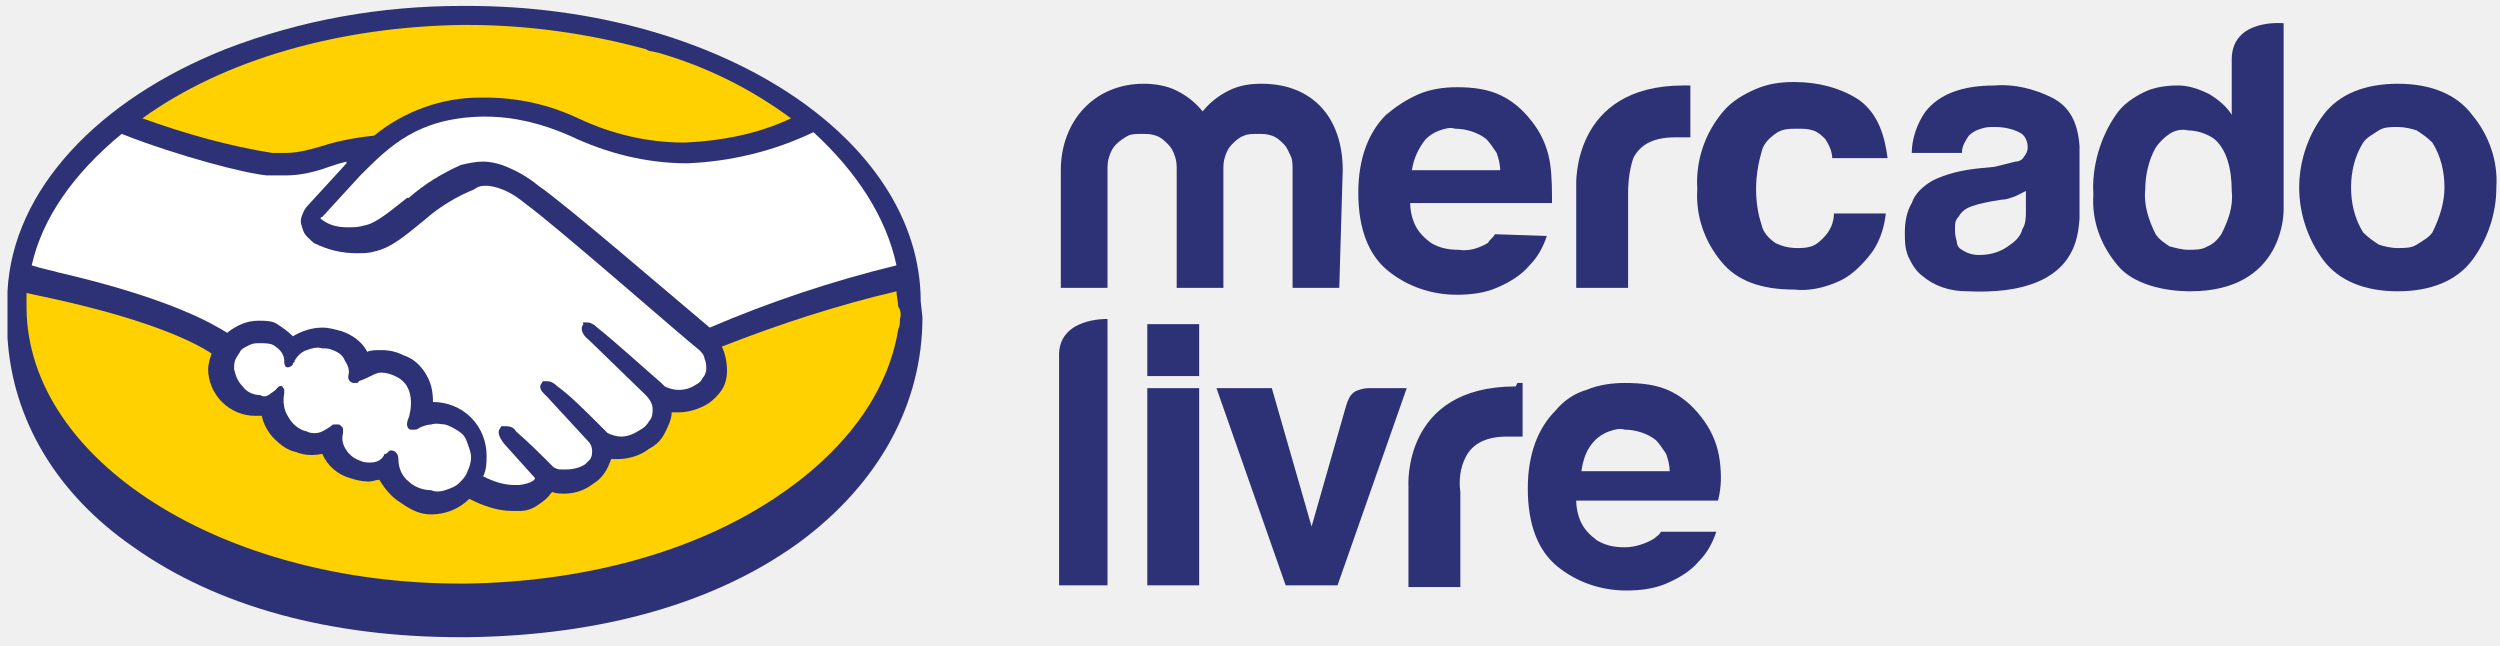
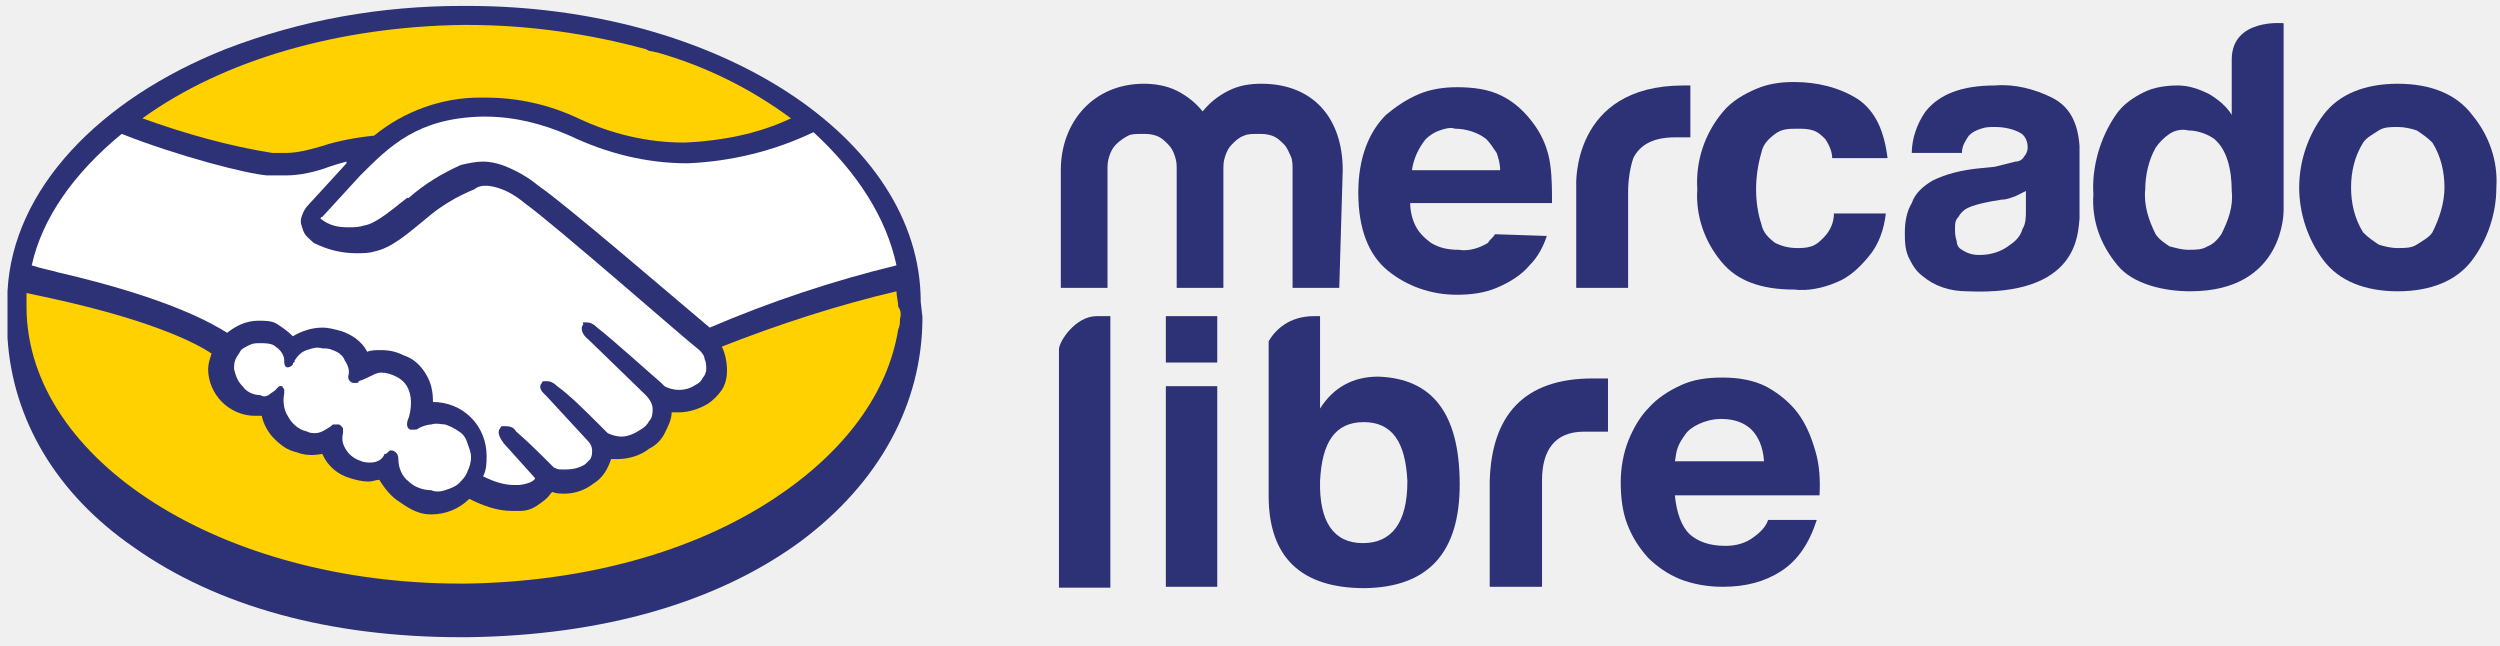
<svg xmlns="http://www.w3.org/2000/svg" version="1.1" id="Layer_1" x="0px" y="0px" viewBox="0 0 549.6 141.9" style="enable-background:new 0 0 549.6 141.9;" xml:space="preserve">
  <style type="text/css">
	.st0{fill:#2D3277;}
	.st1{fill:#FFFFFF;}
	.st2{fill:#FFD100;}
</style>
  <g>
    <g id="g30" transform="matrix(3.802287,0,0,3.802287,76.17408,280.3883)">
-       <path id="path2" class="st0" d="M33.2-56.3C33.2-65.8,21.4-73.4,7-73.4H6.7C2-73.4-2.6-72.6-7-70.9c-7.3,2.9-12.3,8.1-12.6,14    c0,0.2,0,0.3,0,0.5c0,0.2,0,0.1,0,0.2v0.1c0,0,0,0.1,0,0.1v0.8c0,0,0,0.1,0,0.1v0.1c0,0.1,0,0.3,0,0.4s0,0.2,0,0.4    c0.3,4.7,2.8,9,7.3,12.1c4.8,3.4,11.3,5.2,18.9,5.2H7c7.8-0.1,14.4-2,19.2-5.5c4.6-3.4,7.1-8,7.1-13L33.2-56.3z" />
-       <path id="path4" class="st1" d="M4.2-49c0.2-0.1,0.5-0.2,0.7-0.2c0.3-0.1,0.6,0,0.8,0c0.3,0.1,0.5,0.2,0.8,0.4s0.4,0.4,0.5,0.7    c0.1,0.3,0.2,0.5,0.2,0.8s-0.1,0.6-0.2,0.8c-0.1,0.3-0.3,0.5-0.5,0.7c-0.2,0.2-0.5,0.3-0.8,0.4s-0.6,0.1-0.8,0l0,0    c-0.5,0-1-0.2-1.3-0.5c-0.4-0.3-0.6-0.8-0.6-1.3c0-0.4-0.3-0.5-0.4-0.5c-0.1,0-0.1,0-0.2,0.1s-0.1,0.1-0.2,0.1    C2.1-47.2,1.8-47,1.4-47c-0.2,0-0.4,0-0.6-0.1c-0.3-0.1-0.6-0.3-0.8-0.6c-0.2-0.3-0.3-0.6-0.2-1c0-0.1,0-0.1,0-0.2    c0-0.1,0-0.1-0.1-0.2c-0.1-0.1-0.1-0.1-0.2-0.1c-0.1,0-0.1,0-0.2,0c-0.1,0-0.1,0-0.2,0.1c-0.3,0.2-0.6,0.4-0.9,0.4    c-0.2,0-0.3,0-0.5-0.1c-0.5-0.1-0.9-0.5-1.1-0.9C-3.6-50-3.7-50.5-3.6-51c0-0.1,0-0.1,0-0.2s-0.1-0.1-0.1-0.2    c-0.2-0.1-0.3,0.1-0.4,0.2c-0.1,0.1-0.3,0.2-0.4,0.3c-0.2,0.1-0.3,0.1-0.5,0c-0.4,0-0.8-0.2-1-0.5c-0.3-0.3-0.4-0.6-0.5-1    c0-0.2,0-0.4,0.1-0.6s0.2-0.3,0.3-0.5c0.1-0.1,0.3-0.2,0.5-0.3c0.2-0.1,0.4-0.1,0.6-0.1c0.3,0,0.7,0,0.9,0.2    c0.3,0.2,0.5,0.5,0.5,0.8c0,0,0,0.1,0,0.1s0,0.3,0.2,0.3c0.1,0,0.3-0.1,0.3-0.2c0,0,0-0.1,0.1-0.1l0-0.1c0.2-0.3,0.4-0.5,0.7-0.6    c0.3-0.1,0.6-0.2,0.9-0.1c0.2,0,0.4,0,0.6,0.1c0.3,0.1,0.6,0.3,0.7,0.6c0.2,0.3,0.3,0.6,0.2,0.9c0,0.1,0,0.2,0.1,0.3    c0.1,0.1,0.2,0.1,0.2,0.1l0,0c0.1,0,0.1,0,0.2,0c0.1,0,0.1-0.1,0.1-0.1C1-51.8,1.2-51.9,1.4-52c0.2-0.1,0.4-0.2,0.6-0.2    c0.3,0,0.6,0.1,0.8,0.2c1.4,0.6,0.8,2.4,0.8,2.4c-0.1,0.2-0.2,0.6,0.1,0.7l0.1,0h0.1C4-48.9,4.1-48.9,4.2-49L4.2-49z" />
-       <path id="path6" class="st1" d="M31.8-58.4c-3.7,0.9-7.3,2.1-10.8,3.6c-2.5-2.1-8.3-7.1-9.9-8.2c-0.6-0.5-1.3-0.9-2.1-1.2    c-0.3-0.1-0.7-0.2-1.1-0.2c-0.4,0-0.9,0.1-1.3,0.2c-1.1,0.5-2.1,1.1-3,1.9l-0.1,0c-0.9,0.7-1.8,1.5-2.5,1.6    c-0.3,0.1-0.6,0.1-0.9,0.1l0,0c-0.6,0-1.1-0.1-1.6-0.5c0,0,0-0.1,0.1-0.1l2.2-2.4c1.7-1.7,3.3-3.3,7-3.4H8c1.7,0,3.3,0.4,4.9,1.1    c2.1,1,4.4,1.6,6.8,1.6c2.5-0.1,5-0.7,7.3-1.8C29.5-63.8,31.2-61.2,31.8-58.4z" />
+       <path id="path2" class="st0" d="M33.2-56.3c0-9.5-11.8-17.1-26.2-17.1H6.7C2-73.4-2.6-72.6-7-70.9c-7.3,2.9-12.3,8.1-12.6,14    c0,0.2,0,0.3,0,0.5s0,0.1,0,0.2v0.1v0.1v0.8v0.1v0.1c0,0.1,0,0.3,0,0.4s0,0.2,0,0.4c0.3,4.7,2.8,9,7.3,12.1    c4.8,3.4,11.3,5.2,18.9,5.2H7c7.8-0.1,14.4-2,19.2-5.5c4.6-3.4,7.1-8,7.1-13L33.2-56.3z" />
+       <path id="path4" class="st1" d="M4.2-49c0.2-0.1,0.5-0.2,0.7-0.2c0.3-0.1,0.6,0,0.8,0C6-49.1,6.2-49,6.5-48.8s0.4,0.4,0.5,0.7    s0.2,0.5,0.2,0.8S7.1-46.7,7-46.5c-0.1,0.3-0.3,0.5-0.5,0.7S6-45.5,5.7-45.4c-0.3,0.1-0.6,0.1-0.8,0l0,0c-0.5,0-1-0.2-1.3-0.5    C3.2-46.2,3-46.7,3-47.2c0-0.4-0.3-0.5-0.4-0.5c-0.1,0-0.1,0-0.2,0.1s-0.1,0.1-0.2,0.1C2.1-47.2,1.8-47,1.4-47    c-0.2,0-0.4,0-0.6-0.1c-0.3-0.1-0.6-0.3-0.8-0.6s-0.3-0.6-0.2-1c0-0.1,0-0.1,0-0.2c0-0.1,0-0.1-0.1-0.2c-0.1-0.1-0.1-0.1-0.2-0.1    s-0.1,0-0.2,0s-0.1,0-0.2,0.1c-0.3,0.2-0.6,0.4-0.9,0.4c-0.2,0-0.3,0-0.5-0.1c-0.5-0.1-0.9-0.5-1.1-0.9C-3.6-50-3.7-50.5-3.6-51    c0-0.1,0-0.1,0-0.2s-0.1-0.1-0.1-0.2c-0.2-0.1-0.3,0.1-0.4,0.2c-0.1,0.1-0.3,0.2-0.4,0.3c-0.2,0.1-0.3,0.1-0.5,0    c-0.4,0-0.8-0.2-1-0.5c-0.3-0.3-0.4-0.6-0.5-1c0-0.2,0-0.4,0.1-0.6s0.2-0.3,0.3-0.5c0.1-0.1,0.3-0.2,0.5-0.3s0.4-0.1,0.6-0.1    c0.3,0,0.7,0,0.9,0.2c0.3,0.2,0.5,0.5,0.5,0.8v0.1c0,0,0,0.3,0.2,0.3c0.1,0,0.3-0.1,0.3-0.2c0,0,0-0.1,0.1-0.1v-0.1    c0.2-0.3,0.4-0.5,0.7-0.6s0.6-0.2,0.9-0.1c0.2,0,0.4,0,0.6,0.1c0.3,0.1,0.6,0.3,0.7,0.6c0.2,0.3,0.3,0.6,0.2,0.9    c0,0.1,0,0.2,0.1,0.3s0.2,0.1,0.2,0.1l0,0c0.1,0,0.1,0,0.2,0s0.1-0.1,0.1-0.1C1-51.8,1.2-51.9,1.4-52s0.4-0.2,0.6-0.2    c0.3,0,0.6,0.1,0.8,0.2c1.4,0.6,0.8,2.4,0.8,2.4c-0.1,0.2-0.2,0.6,0.1,0.7h0.1h0.1C4-48.9,4.1-48.9,4.2-49L4.2-49z" />
+       <path id="path6" class="st1" d="M31.8-58.4c-3.7,0.9-7.3,2.1-10.8,3.6c-2.5-2.1-8.3-7.1-9.9-8.2c-0.6-0.5-1.3-0.9-2.1-1.2    c-0.3-0.1-0.7-0.2-1.1-0.2c-0.4,0-0.9,0.1-1.3,0.2c-1.1,0.5-2.1,1.1-3,1.9H3.5c-0.9,0.7-1.8,1.5-2.5,1.6c-0.3,0.1-0.6,0.1-0.9,0.1    l0,0c-0.6,0-1.1-0.1-1.6-0.5c0,0,0-0.1,0.1-0.1l2.2-2.4c1.7-1.7,3.3-3.3,7-3.4H8c1.7,0,3.3,0.4,4.9,1.1c2.1,1,4.4,1.6,6.8,1.6    c2.5-0.1,5-0.7,7.3-1.8C29.5-63.8,31.2-61.2,31.8-58.4z" />
      <path id="path8" class="st2" d="M6.7-72.3H7c3.5,0,7,0.5,10.3,1.4l0.2,0.1l0.5,0.1c2.8,0.8,5.4,2.1,7.7,3.8    c-1.9,0.9-4,1.3-6.1,1.4h-0.1c-2.1,0-4.2-0.5-6.1-1.4c-1.7-0.8-3.5-1.2-5.4-1.2H7.7c-2.2,0-4.4,0.8-6.1,2.2c-1,0.1-2.1,0.3-3,0.6    c-0.7,0.2-1.4,0.4-2.1,0.4h-0.7h-0.1c-2.5-0.4-5-1.1-7.5-2C-7.1-70.3-0.4-72.2,6.7-72.3z" />
-       <path id="path10" class="st1" d="M-13-66c3.3,1.3,7.2,2.3,8.4,2.4h0.3c0.3,0,0.5,0,0.8,0c0.8,0,1.7-0.2,2.5-0.5    c0.3-0.1,0.6-0.2,1-0.3l0,0.1l-2.2,2.4c-0.2,0.2-0.3,0.4-0.4,0.7c-0.1,0.3,0,0.5,0.1,0.8c0.1,0.3,0.4,0.5,0.6,0.7    c0.8,0.4,1.6,0.6,2.5,0.6c0.3,0,0.7,0,1-0.1c1-0.2,1.9-1,3-1.9c0.8-0.7,1.8-1.3,2.8-1.7C7.5-62.9,7.7-63,8-63h0.2    c0.8,0.1,1.5,0.5,2.1,1c1.8,1.3,9.2,7.8,10.1,8.5c0.1,0.1,0.3,0.3,0.3,0.5c0.1,0.2,0.1,0.4,0.1,0.6c0,0.2-0.1,0.4-0.2,0.5    c-0.1,0.2-0.2,0.3-0.4,0.4c-0.3,0.2-0.6,0.3-1,0.3c-0.3,0-0.6-0.1-0.8-0.2l-0.2-0.2c-0.7-0.6-2.8-2.5-3.7-3.2    c-0.2-0.2-0.4-0.3-0.6-0.3c-0.1,0-0.1,0-0.2,0S13.7-55,13.7-55c-0.2,0.2-0.1,0.6,0.3,0.9l3.3,3.2c0.2,0.2,0.4,0.5,0.4,0.8    c0,0.2,0,0.5-0.2,0.7c-0.1,0.2-0.3,0.4-0.5,0.5c-0.3,0.2-0.7,0.4-1.1,0.4c-0.3,0-0.6-0.1-0.8-0.2l-0.5-0.5    c-0.8-0.8-1.7-1.7-2.4-2.2c-0.2-0.2-0.4-0.3-0.6-0.3l0,0c-0.1,0-0.1,0-0.2,0c-0.1,0-0.1,0.1-0.1,0.1c-0.1,0.1-0.2,0.3,0.1,0.6    c0.1,0.1,0.1,0.1,0.2,0.2l2.4,2.6c0.1,0.1,0.2,0.3,0.2,0.5c0,0.2,0,0.3-0.1,0.5l-0.1,0.1c-0.1,0.1-0.1,0.1-0.2,0.2    c-0.3,0.2-0.7,0.3-1.1,0.3c-0.1,0-0.2,0-0.3,0c-0.3,0-0.3-0.1-0.4-0.1l-0.1-0.1c-0.7-0.7-1.4-1.4-2.1-2c-0.1-0.2-0.3-0.3-0.6-0.3    l0,0c-0.1,0-0.1,0-0.2,0c-0.1,0-0.1,0.1-0.1,0.1c-0.2,0.2-0.1,0.5,0.2,0.9l1.8,2c0,0.1-0.2,0.3-0.9,0.4c-0.1,0-0.2,0-0.3,0    c-0.6,0-1.2-0.2-1.8-0.5c0.2-0.4,0.2-0.8,0.2-1.2c0-0.8-0.3-1.6-0.9-2.2c-0.6-0.6-1.4-0.9-2.2-0.9c0-0.6-0.1-1.1-0.4-1.6    c-0.3-0.5-0.7-0.9-1.3-1.1c-0.4-0.2-0.8-0.3-1.3-0.3c-0.3,0-0.6,0-0.8,0.1c-0.3-0.6-0.9-1-1.5-1.2c-0.4-0.1-0.7-0.2-1.1-0.2    c-0.6,0-1.2,0.2-1.7,0.5c-0.3-0.3-0.6-0.5-0.9-0.7c-0.3-0.2-0.7-0.2-1.1-0.2l0,0c-0.7,0-1.3,0.3-1.8,0.7c-0.8-0.5-3.3-2-9.8-3.5    c-0.3-0.1-0.9-0.2-1.5-0.4C-17.6-61.1-15.8-63.7-13-66z" />
-       <path id="path12" class="st2" d="M32-55.3c0,0.2,0,0.4-0.1,0.6c-0.6,3.7-3.1,7.1-7.2,9.8C20-41.8,13.7-40.1,6.9-40H6.6    c-13.8,0-25-7.1-25.1-15.9c0-0.3,0-0.6,0-0.9l1.4,0.3c6.4,1.4,8.7,2.8,9.3,3.2c-0.1,0.3-0.2,0.6-0.2,0.9c0,0.7,0.3,1.4,0.8,1.9    c0.5,0.5,1.2,0.8,1.9,0.8c0.1,0,0.2,0,0.4,0c0.1,0.5,0.4,1,0.7,1.3c0.4,0.4,0.8,0.7,1.3,0.8c0.5,0.2,1,0.2,1.5,0.1    c0.3,0.7,0.9,1.2,1.6,1.4c0.3,0.1,0.7,0.2,1.1,0.2c0.2,0,0.4-0.1,0.6-0.1c0.3,0.5,0.7,1,1.2,1.3C3.8-44.2,4.3-44,4.9-44l0,0    c0.8,0,1.6-0.3,2.2-0.9c0.8,0.4,1.6,0.7,2.5,0.7c0.1,0,0.3,0,0.4,0c0.4,0,0.7-0.1,1-0.3c0.3-0.2,0.6-0.4,0.8-0.7l0.1-0.1    c0.2,0.1,0.5,0.1,0.7,0.1c0.6,0,1.2-0.2,1.7-0.6c0.5-0.3,0.8-0.8,1-1.4h0.4c0.6,0,1.3-0.2,1.8-0.6c0.4-0.2,0.7-0.5,0.9-0.9    c0.2-0.4,0.4-0.8,0.4-1.2c0.1,0,0.3,0,0.4,0c0.6,0,1.2-0.2,1.7-0.5c0.3-0.2,0.6-0.5,0.8-0.8c0.2-0.3,0.3-0.7,0.3-1.1    c0-0.5-0.1-1-0.3-1.4c3.3-1.3,6.7-2.4,10.1-3.2c0,0.3,0.1,0.6,0.1,0.9C32-55.9,32.1-55.6,32-55.3L32-55.3z" />
-       <path id="path14" class="st0" d="M122.9-67.1c-0.9-1.2-2.4-1.8-4.3-1.8s-3.4,0.6-4.3,1.8c-0.9,1.2-1.4,2.7-1.4,4.2    c0,1.5,0.5,3,1.4,4.2c0.9,1.2,2.4,1.8,4.3,1.8s3.4-0.6,4.3-1.8c0.9-1.2,1.4-2.7,1.4-4.2C124.4-64.4,123.9-65.9,122.9-67.1    L122.9-67.1z M120.6-60.3c-0.2,0.3-0.6,0.5-0.9,0.7c-0.3,0.2-0.7,0.2-1.1,0.2c-0.4,0-0.8-0.1-1.1-0.2c-0.3-0.2-0.6-0.4-0.9-0.7    c-0.5-0.8-0.7-1.7-0.7-2.6c0-0.9,0.2-1.8,0.7-2.6c0.2-0.3,0.6-0.5,0.9-0.7c0.3-0.2,0.7-0.2,1.1-0.2c0.4,0,0.8,0.1,1.1,0.2    c0.3,0.2,0.6,0.4,0.9,0.7c0.5,0.8,0.7,1.7,0.7,2.6C121.3-62,121-61.1,120.6-60.3z" />
-       <path id="path16" class="st0" d="M98.6-68.1c-1-0.5-2.2-0.8-3.3-0.7c-1.9,0-3.2,0.5-4,1.5c-0.5,0.7-0.8,1.6-0.8,2.4h2.9    c0-0.4,0.2-0.7,0.4-1c0.2-0.2,0.4-0.3,0.7-0.4s0.5-0.1,0.8-0.1c0.5,0,1,0.1,1.4,0.3c0.2,0.1,0.3,0.2,0.4,0.4    c0.1,0.2,0.1,0.4,0.1,0.5c0,0.2-0.1,0.4-0.2,0.5c-0.1,0.2-0.3,0.3-0.5,0.3c-0.4,0.1-0.8,0.2-1.2,0.3l-1,0.1    c-0.9,0.1-1.8,0.3-2.6,0.7c-0.5,0.3-1,0.7-1.2,1.3c-0.3,0.5-0.4,1.1-0.4,1.7c0,0.5,0,0.9,0.2,1.4c0.2,0.4,0.4,0.8,0.8,1.1    c0.7,0.6,1.6,0.9,2.6,0.9c6.5,0.3,6.4-3.4,6.5-4.2v-4.2C100.1-66.7,99.6-67.6,98.6-68.1L98.6-68.1z M97.1-61.6    c0,0.4,0,0.8-0.2,1.1c-0.1,0.4-0.4,0.7-0.7,0.9c-0.5,0.4-1.1,0.6-1.8,0.6c-0.4,0-0.7-0.1-1-0.3c-0.2-0.1-0.3-0.3-0.3-0.5    C93-60.1,93-60.3,93-60.5c0-0.3,0-0.5,0.2-0.7c0.1-0.2,0.3-0.4,0.5-0.5c0.4-0.2,0.9-0.3,1.4-0.4l0.6-0.1c0.3,0,0.5-0.1,0.8-0.2    c0.2-0.1,0.4-0.2,0.6-0.3L97.1-61.6z" />
-       <path id="path18" class="st0" d="M83.9-66.3c0.3,0,0.6,0,0.9,0.1c0.3,0.1,0.5,0.3,0.7,0.5c0.2,0.3,0.4,0.7,0.4,1.1h3.2    c-0.2-1.6-0.7-2.7-1.7-3.4c-1.1-0.7-2.4-1-3.7-1c-0.8,0-1.5,0.1-2.2,0.4c-0.7,0.3-1.4,0.7-1.9,1.3c-1.1,1.3-1.6,2.9-1.5,4.5    c-0.1,1.5,0.4,3,1.4,4.2c0.9,1.1,2.3,1.6,4.2,1.6c0.8,0.1,1.7-0.1,2.4-0.4c0.8-0.3,1.4-0.9,1.9-1.5c0.6-0.7,0.9-1.6,1-2.5H86    c0,0.5-0.2,1-0.6,1.4c-0.2,0.2-0.4,0.4-0.7,0.5c-0.3,0.1-0.6,0.1-0.8,0.1c-0.5,0-0.9-0.1-1.3-0.3c-0.4-0.3-0.7-0.6-0.8-1.1    c-0.2-0.6-0.3-1.3-0.3-2c0-0.7,0.1-1.4,0.3-2.1c0.1-0.5,0.4-0.8,0.8-1.1S83.4-66.3,83.9-66.3z" />
-       <path id="path20" class="st0" d="M77.3-68.8c-6.5,0-6.2,5.8-6.2,5.8v5.9h3v-5.5c0-0.7,0.1-1.4,0.3-2c0.4-0.8,1.2-1.2,2.4-1.2h0.4    c0.1,0,0.3,0,0.5,0v-3h-0.3L77.3-68.8z" />
-       <path id="path22" class="st0" d="M66.4-60.2c-0.1,0.2-0.3,0.3-0.4,0.5c-0.5,0.3-1.1,0.5-1.7,0.4c-0.6,0-1.1-0.1-1.6-0.4    c-0.4-0.3-0.7-0.6-0.9-1c-0.2-0.4-0.3-0.9-0.3-1.3h8.2c0-0.7,0-1.5-0.1-2.2c-0.1-0.8-0.4-1.6-0.9-2.3c-0.5-0.7-1.1-1.3-1.9-1.7    c-0.8-0.4-1.7-0.5-2.6-0.5c-0.7,0-1.5,0.1-2.2,0.4c-0.7,0.3-1.3,0.7-1.9,1.2c-1,1-1.6,2.5-1.6,4.5c0,2.1,0.6,3.6,1.7,4.5    c1.1,0.9,2.5,1.4,4,1.4c0.8,0,1.6-0.1,2.3-0.4s1.4-0.7,1.9-1.3c0.5-0.5,0.8-1.1,1-1.7L66.4-60.2z M62.4-65.7    c0.2-0.2,0.5-0.4,0.8-0.5c0.3-0.1,0.6-0.2,0.9-0.1c0.6,0,1.3,0.2,1.8,0.6c0.2,0.2,0.4,0.5,0.6,0.8c0.1,0.3,0.2,0.6,0.2,1h-5.1    C61.7-64.6,62-65.2,62.4-65.7z" />
-       <path id="path24" class="st0" d="M57.4-57.1h-2.7v-6.8c0-0.3,0-0.6-0.1-0.8s-0.2-0.5-0.4-0.7c-0.2-0.2-0.4-0.4-0.7-0.5    c-0.3-0.1-0.5-0.1-0.8-0.1c-0.3,0-0.6,0-0.8,0.1c-0.3,0.1-0.5,0.3-0.7,0.5c-0.2,0.2-0.3,0.4-0.4,0.7c-0.1,0.3-0.1,0.5-0.1,0.8v6.8    H48v-6.8c0-0.3,0-0.5-0.1-0.8c-0.1-0.3-0.2-0.5-0.4-0.7c-0.2-0.2-0.4-0.4-0.7-0.5c-0.3-0.1-0.5-0.1-0.8-0.1c-0.3,0-0.6,0-0.8,0.1    s-0.5,0.3-0.7,0.5c-0.2,0.2-0.3,0.4-0.4,0.7c-0.1,0.3-0.1,0.5-0.1,0.8v6.8h-2.7v-6.8c0-2.8,1.9-5,4.8-5c0.6,0,1.3,0.1,1.9,0.4    c0.6,0.3,1.1,0.7,1.5,1.2c0.4-0.5,0.9-0.9,1.5-1.2c0.6-0.3,1.2-0.4,1.9-0.4c3,0,4.7,2,4.7,5L57.4-57.1z" />
-       <path id="path26" class="st0" d="M112-72.4c0,0-3-0.3-3,2.1v3.2c-0.3-0.5-0.8-0.9-1.3-1.2c-0.6-0.3-1.2-0.5-1.8-0.5    c-0.7,0-1.4,0.1-2,0.4c-0.6,0.3-1.2,0.7-1.6,1.3c-0.9,1.3-1.4,3-1.3,4.6c-0.1,1.5,0.4,2.9,1.4,4.1c0.9,1.1,2.7,1.5,4.2,1.5    c5.5,0,5.4-4.7,5.4-4.7L112-72.4z M108.4-60.2c-0.2,0.3-0.5,0.6-0.8,0.7c-0.3,0.2-0.7,0.2-1.1,0.2c-0.4,0-0.7-0.1-1.1-0.2    c-0.3-0.2-0.6-0.4-0.8-0.7c-0.4-0.8-0.7-1.7-0.6-2.6c0-0.8,0.2-1.7,0.6-2.4c0.2-0.3,0.5-0.6,0.8-0.8c0.3-0.2,0.7-0.3,1.1-0.2    c0.5,0,1.1,0.2,1.5,0.5c0.7,0.6,1,1.7,1,3C109.1-61.8,108.8-61,108.4-60.2L108.4-60.2z" />
-       <path id="path28" class="st0" d="M59.1-51.3h2.2l-4,11.4h-3l-4-11.4h3.2l2.3,8l2-7c0.1-0.3,0.2-0.6,0.5-0.8    C58.5-51.2,58.8-51.3,59.1-51.3z M67.7-51.6H68v3.1l-0.5,0c-0.1,0-0.3,0-0.4,0c-1.2,0-2,0.4-2.4,1.2c-0.3,0.6-0.4,1.3-0.3,2v5.5    h-3v-5.8c0,0-0.4-5.8,6.2-5.8L67.7-51.6z M79.4-47.1c-0.1-0.8-0.4-1.6-0.9-2.3c-0.5-0.7-1.1-1.3-1.9-1.7c-0.8-0.4-1.7-0.5-2.7-0.5    c-0.7,0-1.5,0.1-2.2,0.4C71-51,70.4-50.6,69.9-50c-1,1-1.6,2.5-1.6,4.5c0,2.1,0.6,3.6,1.7,4.5c1.1,0.9,2.5,1.4,4,1.4    c0.8,0,1.6-0.1,2.3-0.4c0.7-0.3,1.4-0.7,1.9-1.3c0.5-0.5,0.8-1.1,1-1.7h-3.2c-0.1,0.2-0.3,0.3-0.4,0.4c-0.5,0.3-1.1,0.5-1.7,0.5    c-0.6,0-1.1-0.1-1.6-0.4c-0.4-0.3-0.7-0.6-0.9-1c-0.2-0.4-0.3-0.9-0.3-1.3h8.2C79.5-45.6,79.5-46.3,79.4-47.1L79.4-47.1z     M71.4-46.5c0.1-0.7,0.3-1.3,0.8-1.8c0.2-0.2,0.5-0.4,0.8-0.5c0.3-0.1,0.6-0.2,0.9-0.1c0.6,0,1.3,0.2,1.8,0.6    c0.2,0.2,0.4,0.5,0.6,0.8c0.1,0.3,0.2,0.6,0.2,1L71.4-46.5z M44-55.3v15.4h-2.8v-13.2C41.1-55.4,44-55.3,44-55.3L44-55.3z     M46.3-51.3h3v11.4h-3L46.3-51.3z M46.3-55h3v3h-3L46.3-55z" />
+       <path id="path10" class="st1" d="M-13-66c3.3,1.3,7.2,2.3,8.4,2.4h0.3c0.3,0,0.5,0,0.8,0c0.8,0,1.7-0.2,2.5-0.5    c0.3-0.1,0.6-0.2,1-0.3v0.1l-2.2,2.4c-0.2,0.2-0.3,0.4-0.4,0.7c-0.1,0.3,0,0.5,0.1,0.8s0.4,0.5,0.6,0.7c0.8,0.4,1.6,0.6,2.5,0.6    c0.3,0,0.7,0,1-0.1c1-0.2,1.9-1,3-1.9c0.8-0.7,1.8-1.3,2.8-1.7C7.5-62.9,7.7-63,8-63h0.2c0.8,0.1,1.5,0.5,2.1,1    c1.8,1.3,9.2,7.8,10.1,8.5c0.1,0.1,0.3,0.3,0.3,0.5c0.1,0.2,0.1,0.4,0.1,0.6c0,0.2-0.1,0.4-0.2,0.5c-0.1,0.2-0.2,0.3-0.4,0.4    c-0.3,0.2-0.6,0.3-1,0.3c-0.3,0-0.6-0.1-0.8-0.2l-0.2-0.2c-0.7-0.6-2.8-2.5-3.7-3.2c-0.2-0.2-0.4-0.3-0.6-0.3c-0.1,0-0.1,0-0.2,0    s0,0.1,0,0.1c-0.2,0.2-0.1,0.6,0.3,0.9l3.3,3.2c0.2,0.2,0.4,0.5,0.4,0.8c0,0.2,0,0.5-0.2,0.7c-0.1,0.2-0.3,0.4-0.5,0.5    c-0.3,0.2-0.7,0.4-1.1,0.4c-0.3,0-0.6-0.1-0.8-0.2l-0.5-0.5c-0.8-0.8-1.7-1.7-2.4-2.2c-0.2-0.2-0.4-0.3-0.6-0.3l0,0    c-0.1,0-0.1,0-0.2,0c-0.1,0-0.1,0.1-0.1,0.1c-0.1,0.1-0.2,0.3,0.1,0.6c0.1,0.1,0.1,0.1,0.2,0.2l2.4,2.6c0.1,0.1,0.2,0.3,0.2,0.5    s0,0.3-0.1,0.5L14-47.1c-0.1,0.1-0.1,0.1-0.2,0.2c-0.3,0.2-0.7,0.3-1.1,0.3c-0.1,0-0.2,0-0.3,0c-0.3,0-0.3-0.1-0.4-0.1l-0.1-0.1    c-0.7-0.7-1.4-1.4-2.1-2c-0.1-0.2-0.3-0.3-0.6-0.3l0,0c-0.1,0-0.1,0-0.2,0c-0.1,0-0.1,0.1-0.1,0.1c-0.2,0.2-0.1,0.5,0.2,0.9l1.8,2    c0,0.1-0.2,0.3-0.9,0.4c-0.1,0-0.2,0-0.3,0c-0.6,0-1.2-0.2-1.8-0.5c0.2-0.4,0.2-0.8,0.2-1.2c0-0.8-0.3-1.6-0.9-2.2    c-0.6-0.6-1.4-0.9-2.2-0.9c0-0.6-0.1-1.1-0.4-1.6S3.9-53,3.3-53.2c-0.4-0.2-0.8-0.3-1.3-0.3c-0.3,0-0.6,0-0.8,0.1    c-0.3-0.6-0.9-1-1.5-1.2c-0.4-0.1-0.7-0.2-1.1-0.2c-0.6,0-1.2,0.2-1.7,0.5C-3.4-54.6-3.7-54.8-4-55s-0.7-0.2-1.1-0.2l0,0    c-0.7,0-1.3,0.3-1.8,0.7c-0.8-0.5-3.3-2-9.8-3.5c-0.3-0.1-0.9-0.2-1.5-0.4C-17.6-61.1-15.8-63.7-13-66z" />
+       <path id="path12" class="st2" d="M32-55.3c0,0.2,0,0.4-0.1,0.6c-0.6,3.7-3.1,7.1-7.2,9.8c-4.7,3.1-11,4.8-17.8,4.9H6.6    c-13.8,0-25-7.1-25.1-15.9c0-0.3,0-0.6,0-0.9l1.4,0.3c6.4,1.4,8.7,2.8,9.3,3.2C-7.9-53-8-52.7-8-52.4c0,0.7,0.3,1.4,0.8,1.9    s1.2,0.8,1.9,0.8c0.1,0,0.2,0,0.4,0c0.1,0.5,0.4,1,0.7,1.3c0.4,0.4,0.8,0.7,1.3,0.8c0.5,0.2,1,0.2,1.5,0.1    c0.3,0.7,0.9,1.2,1.6,1.4c0.3,0.1,0.7,0.2,1.1,0.2c0.2,0,0.4-0.1,0.6-0.1c0.3,0.5,0.7,1,1.2,1.3C3.8-44.2,4.3-44,4.9-44l0,0    c0.8,0,1.6-0.3,2.2-0.9c0.8,0.4,1.6,0.7,2.5,0.7c0.1,0,0.3,0,0.4,0c0.4,0,0.7-0.1,1-0.3s0.6-0.4,0.8-0.7l0.1-0.1    c0.2,0.1,0.5,0.1,0.7,0.1c0.6,0,1.2-0.2,1.7-0.6c0.5-0.3,0.8-0.8,1-1.4h0.4c0.6,0,1.3-0.2,1.8-0.6c0.4-0.2,0.7-0.5,0.9-0.9    c0.2-0.4,0.4-0.8,0.4-1.2c0.1,0,0.3,0,0.4,0c0.6,0,1.2-0.2,1.7-0.5c0.3-0.2,0.6-0.5,0.8-0.8c0.2-0.3,0.3-0.7,0.3-1.1    c0-0.5-0.1-1-0.3-1.4c3.3-1.3,6.7-2.4,10.1-3.2c0,0.3,0.1,0.6,0.1,0.9C32-55.9,32.1-55.6,32-55.3L32-55.3z" />
+       <path id="path14" class="st0" d="M122.9-67.1c-0.9-1.2-2.4-1.8-4.3-1.8s-3.4,0.6-4.3,1.8c-0.9,1.2-1.4,2.7-1.4,4.2    c0,1.5,0.5,3,1.4,4.2s2.4,1.8,4.3,1.8s3.4-0.6,4.3-1.8s1.4-2.7,1.4-4.2C124.4-64.4,123.9-65.9,122.9-67.1L122.9-67.1z M120.6-60.3    c-0.2,0.3-0.6,0.5-0.9,0.7s-0.7,0.2-1.1,0.2s-0.8-0.1-1.1-0.2c-0.3-0.2-0.6-0.4-0.9-0.7c-0.5-0.8-0.7-1.7-0.7-2.6    c0-0.9,0.2-1.8,0.7-2.6c0.2-0.3,0.6-0.5,0.9-0.7s0.7-0.2,1.1-0.2s0.8,0.1,1.1,0.2c0.3,0.2,0.6,0.4,0.9,0.7    c0.5,0.8,0.7,1.7,0.7,2.6C121.3-62,121-61.1,120.6-60.3z" />
+       <path id="path16" class="st0" d="M98.6-68.1c-1-0.5-2.2-0.8-3.3-0.7c-1.9,0-3.2,0.5-4,1.5c-0.5,0.7-0.8,1.6-0.8,2.4h2.9    c0-0.4,0.2-0.7,0.4-1c0.2-0.2,0.4-0.3,0.7-0.4s0.5-0.1,0.8-0.1c0.5,0,1,0.1,1.4,0.3c0.2,0.1,0.3,0.2,0.4,0.4    c0.1,0.2,0.1,0.4,0.1,0.5c0,0.2-0.1,0.4-0.2,0.5c-0.1,0.2-0.3,0.3-0.5,0.3c-0.4,0.1-0.8,0.2-1.2,0.3l-1,0.1    c-0.9,0.1-1.8,0.3-2.6,0.7c-0.5,0.3-1,0.7-1.2,1.3c-0.3,0.5-0.4,1.1-0.4,1.7c0,0.5,0,0.9,0.2,1.4c0.2,0.4,0.4,0.8,0.8,1.1    c0.7,0.6,1.6,0.9,2.6,0.9c6.5,0.3,6.4-3.4,6.5-4.2v-4.2C100.1-66.7,99.6-67.6,98.6-68.1L98.6-68.1z M97.1-61.6    c0,0.4,0,0.8-0.2,1.1c-0.1,0.4-0.4,0.7-0.7,0.9c-0.5,0.4-1.1,0.6-1.8,0.6c-0.4,0-0.7-0.1-1-0.3c-0.2-0.1-0.3-0.3-0.3-0.5    C93-60.1,93-60.3,93-60.5c0-0.3,0-0.5,0.2-0.7c0.1-0.2,0.3-0.4,0.5-0.5c0.4-0.2,0.9-0.3,1.4-0.4l0.6-0.1c0.3,0,0.5-0.1,0.8-0.2    c0.2-0.1,0.4-0.2,0.6-0.3V-61.6z" />
+       <path id="path18" class="st0" d="M83.9-66.3c0.3,0,0.6,0,0.9,0.1s0.5,0.3,0.7,0.5c0.2,0.3,0.4,0.7,0.4,1.1h3.2    c-0.2-1.6-0.7-2.7-1.7-3.4c-1.1-0.7-2.4-1-3.7-1c-0.8,0-1.5,0.1-2.2,0.4s-1.4,0.7-1.9,1.3c-1.1,1.3-1.6,2.9-1.5,4.5    c-0.1,1.5,0.4,3,1.4,4.2c0.9,1.1,2.3,1.6,4.2,1.6c0.8,0.1,1.7-0.1,2.4-0.4c0.8-0.3,1.4-0.9,1.9-1.5c0.6-0.7,0.9-1.6,1-2.5h-3    c0,0.5-0.2,1-0.6,1.4c-0.2,0.2-0.4,0.4-0.7,0.5c-0.3,0.1-0.6,0.1-0.8,0.1c-0.5,0-0.9-0.1-1.3-0.3c-0.4-0.3-0.7-0.6-0.8-1.1    c-0.2-0.6-0.3-1.3-0.3-2s0.1-1.4,0.3-2.1c0.1-0.5,0.4-0.8,0.8-1.1S83.4-66.3,83.9-66.3z" />
+       <path id="path20" class="st0" d="M77.3-68.8c-6.5,0-6.2,5.8-6.2,5.8v5.9h3v-5.5c0-0.7,0.1-1.4,0.3-2c0.4-0.8,1.2-1.2,2.4-1.2h0.4    c0.1,0,0.3,0,0.5,0v-3h-0.3H77.3z" />
+       <path id="path22" class="st0" d="M66.4-60.2c-0.1,0.2-0.3,0.3-0.4,0.5c-0.5,0.3-1.1,0.5-1.7,0.4c-0.6,0-1.1-0.1-1.6-0.4    c-0.4-0.3-0.7-0.6-0.9-1s-0.3-0.9-0.3-1.3h8.2c0-0.7,0-1.5-0.1-2.2c-0.1-0.8-0.4-1.6-0.9-2.3c-0.5-0.7-1.1-1.3-1.9-1.7    c-0.8-0.4-1.7-0.5-2.6-0.5c-0.7,0-1.5,0.1-2.2,0.4s-1.3,0.7-1.9,1.2c-1,1-1.6,2.5-1.6,4.5c0,2.1,0.6,3.6,1.7,4.5    c1.1,0.9,2.5,1.4,4,1.4c0.8,0,1.6-0.1,2.3-0.4s1.4-0.7,1.9-1.3c0.5-0.5,0.8-1.1,1-1.7L66.4-60.2z M62.4-65.7    c0.2-0.2,0.5-0.4,0.8-0.5s0.6-0.2,0.9-0.1c0.6,0,1.3,0.2,1.8,0.6c0.2,0.2,0.4,0.5,0.6,0.8c0.1,0.3,0.2,0.6,0.2,1h-5.1    C61.7-64.6,62-65.2,62.4-65.7z" />
+       <path id="path24" class="st0" d="M57.4-57.1h-2.7v-6.8c0-0.3,0-0.6-0.1-0.8s-0.2-0.5-0.4-0.7s-0.4-0.4-0.7-0.5S53-66,52.7-66    s-0.6,0-0.8,0.1c-0.3,0.1-0.5,0.3-0.7,0.5s-0.3,0.4-0.4,0.7c-0.1,0.3-0.1,0.5-0.1,0.8v6.8H48v-6.8c0-0.3,0-0.5-0.1-0.8    s-0.2-0.5-0.4-0.7s-0.4-0.4-0.7-0.5S46.3-66,46-66s-0.6,0-0.8,0.1s-0.5,0.3-0.7,0.5s-0.3,0.4-0.4,0.7C44-64.4,44-64.2,44-63.9v6.8    h-2.7v-6.8c0-2.8,1.9-5,4.8-5c0.6,0,1.3,0.1,1.9,0.4c0.6,0.3,1.1,0.7,1.5,1.2c0.4-0.5,0.9-0.9,1.5-1.2c0.6-0.3,1.2-0.4,1.9-0.4    c3,0,4.7,2,4.7,5L57.4-57.1z" />
+       <path id="path26" class="st0" d="M112-72.4c0,0-3-0.3-3,2.1v3.2c-0.3-0.5-0.8-0.9-1.3-1.2c-0.6-0.3-1.2-0.5-1.8-0.5    c-0.7,0-1.4,0.1-2,0.4s-1.2,0.7-1.6,1.3c-0.9,1.3-1.4,3-1.3,4.6c-0.1,1.5,0.4,2.9,1.4,4.1c0.9,1.1,2.7,1.5,4.2,1.5    c5.5,0,5.4-4.7,5.4-4.7L112-72.4z M108.4-60.2c-0.2,0.3-0.5,0.6-0.8,0.7c-0.3,0.2-0.7,0.2-1.1,0.2s-0.7-0.1-1.1-0.2    c-0.3-0.2-0.6-0.4-0.8-0.7c-0.4-0.8-0.7-1.7-0.6-2.6c0-0.8,0.2-1.7,0.6-2.4c0.2-0.3,0.5-0.6,0.8-0.8c0.3-0.2,0.7-0.3,1.1-0.2    c0.5,0,1.1,0.2,1.5,0.5c0.7,0.6,1,1.7,1,3C109.1-61.8,108.8-61,108.4-60.2L108.4-60.2z" />
    </g>
  </g>
+   <path class="st0" d="M241.1,69.5h3v59.7h-11.3V76.8C232.8,75.1,236.4,69.5,241.1,69.5z" />
+   <path class="st0" d="M303,82.8L303,82.8c-5.5,0-9.8,2.3-12.8,7V69.5h-1.3c-5.5,0-8.5,3-10,5.5V109c0,13.4,7,20.3,21.1,20.3  c14.1-0.2,20.9-7.9,20.9-22.8C320.9,90.9,314.9,83.2,303,82.8z M299.6,119.4c-6.4,0-9.6-4.7-9.4-13.6c0.4-8.7,3.4-13,9.6-13  c6.2,0,9.2,4.3,9.6,13C309.4,115,305.9,119.4,299.6,119.4z" />
+   <path class="st0" d="M327.5,105.8c0.4-14.5,7.5-22.6,22.6-22.6h3.4v11.7h-5.3c-6.4,0-9.2,4.1-9.2,10.7V129h-11.5L327.5,105.8z" />
+   <path class="st0" d="M399.1,99.2c-0.9-3.2-2.1-6-3.8-8.3c-1.7-2.3-4.1-4.3-6.8-5.8c-2.8-1.5-6.2-2.1-9.8-2.1c-3.4,0-6.4,0.4-9.2,1.7  c-2.8,1.3-5.1,2.8-7,4.9c-1.9,1.9-3.4,4.5-4.5,7.2c-1.1,2.8-1.7,6-1.7,9.2c0,3.4,0.4,6.6,1.5,9.4c1.1,2.8,2.6,5.1,4.5,7.2  c1.9,1.9,4.3,3.6,7,4.7c2.8,1.1,6,1.7,9.4,1.7c5.1,0,9.2-1.1,12.8-3.4c3.6-2.3,6.2-6,7.9-11.3h-10.7c-0.4,1.3-1.5,2.6-3.2,3.8  c-1.7,1.3-3.8,1.9-6.2,1.9c-3.4,0-6-0.9-7.9-2.6l0,0c-1.7-1.7-2.8-4.5-3.2-8.5H400C400.2,105.6,400,102.2,399.1,99.2z M368.2,101.5  c0.2-0.9,0.2-1.9,0.6-3s0.9-1.9,1.7-3c0.6-0.9,1.7-1.7,3-2.3c1.3-0.6,3-1.1,4.9-1.1c3,0,5.1,0.9,6.6,2.3h0c1.5,1.5,2.6,3.8,2.8,7  H368.2z" />
+   <rect x="256.3" y="69.5" class="st0" width="11.3" height="10.2" />
+   <rect x="256.3" y="84.9" class="st0" width="11.3" height="44.1" />
</svg>
